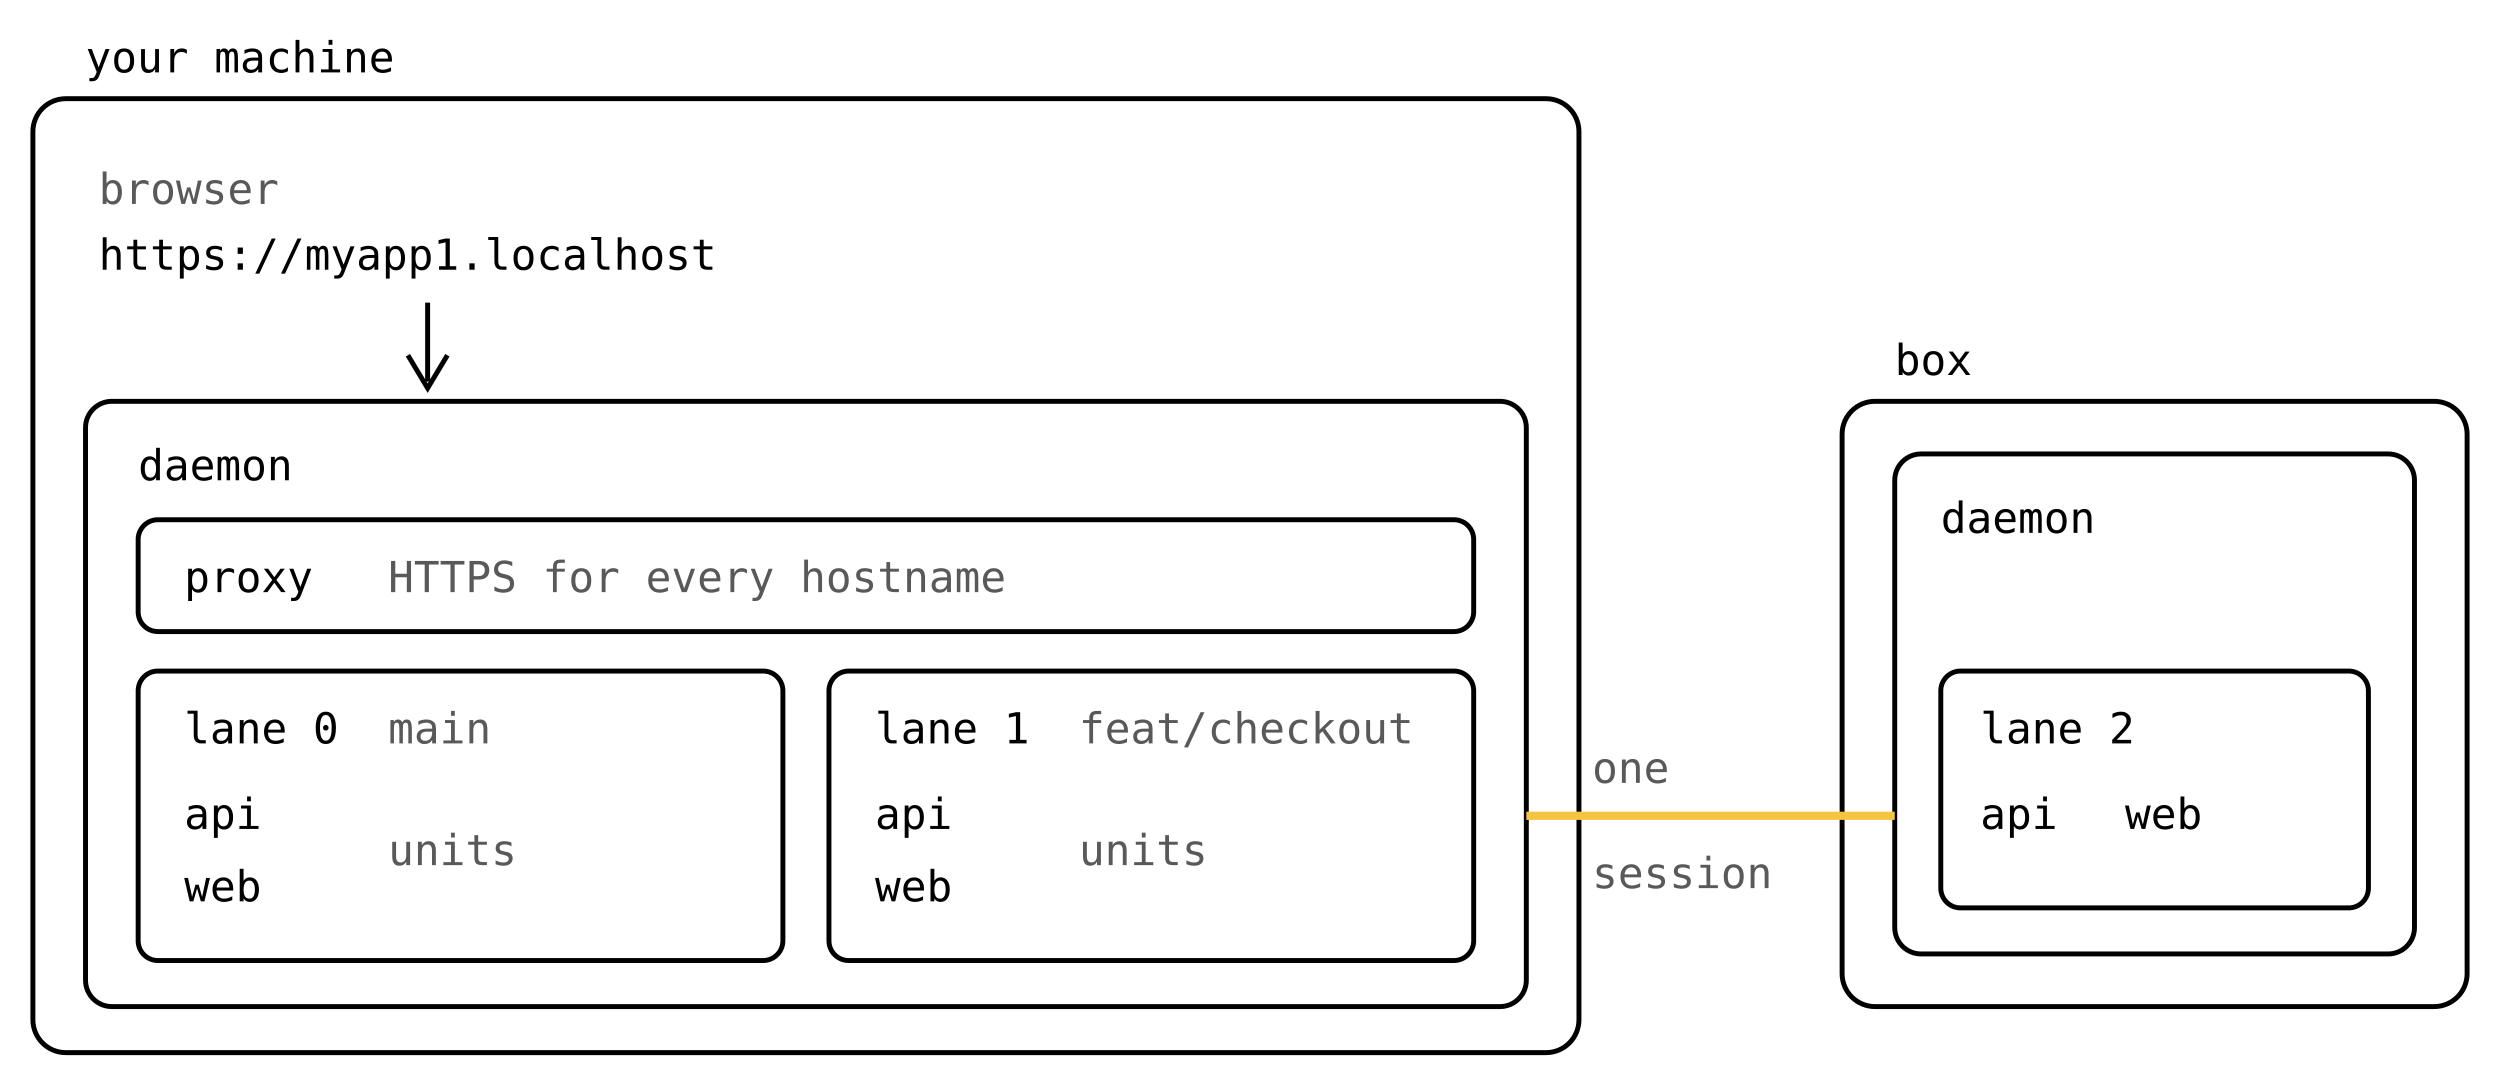
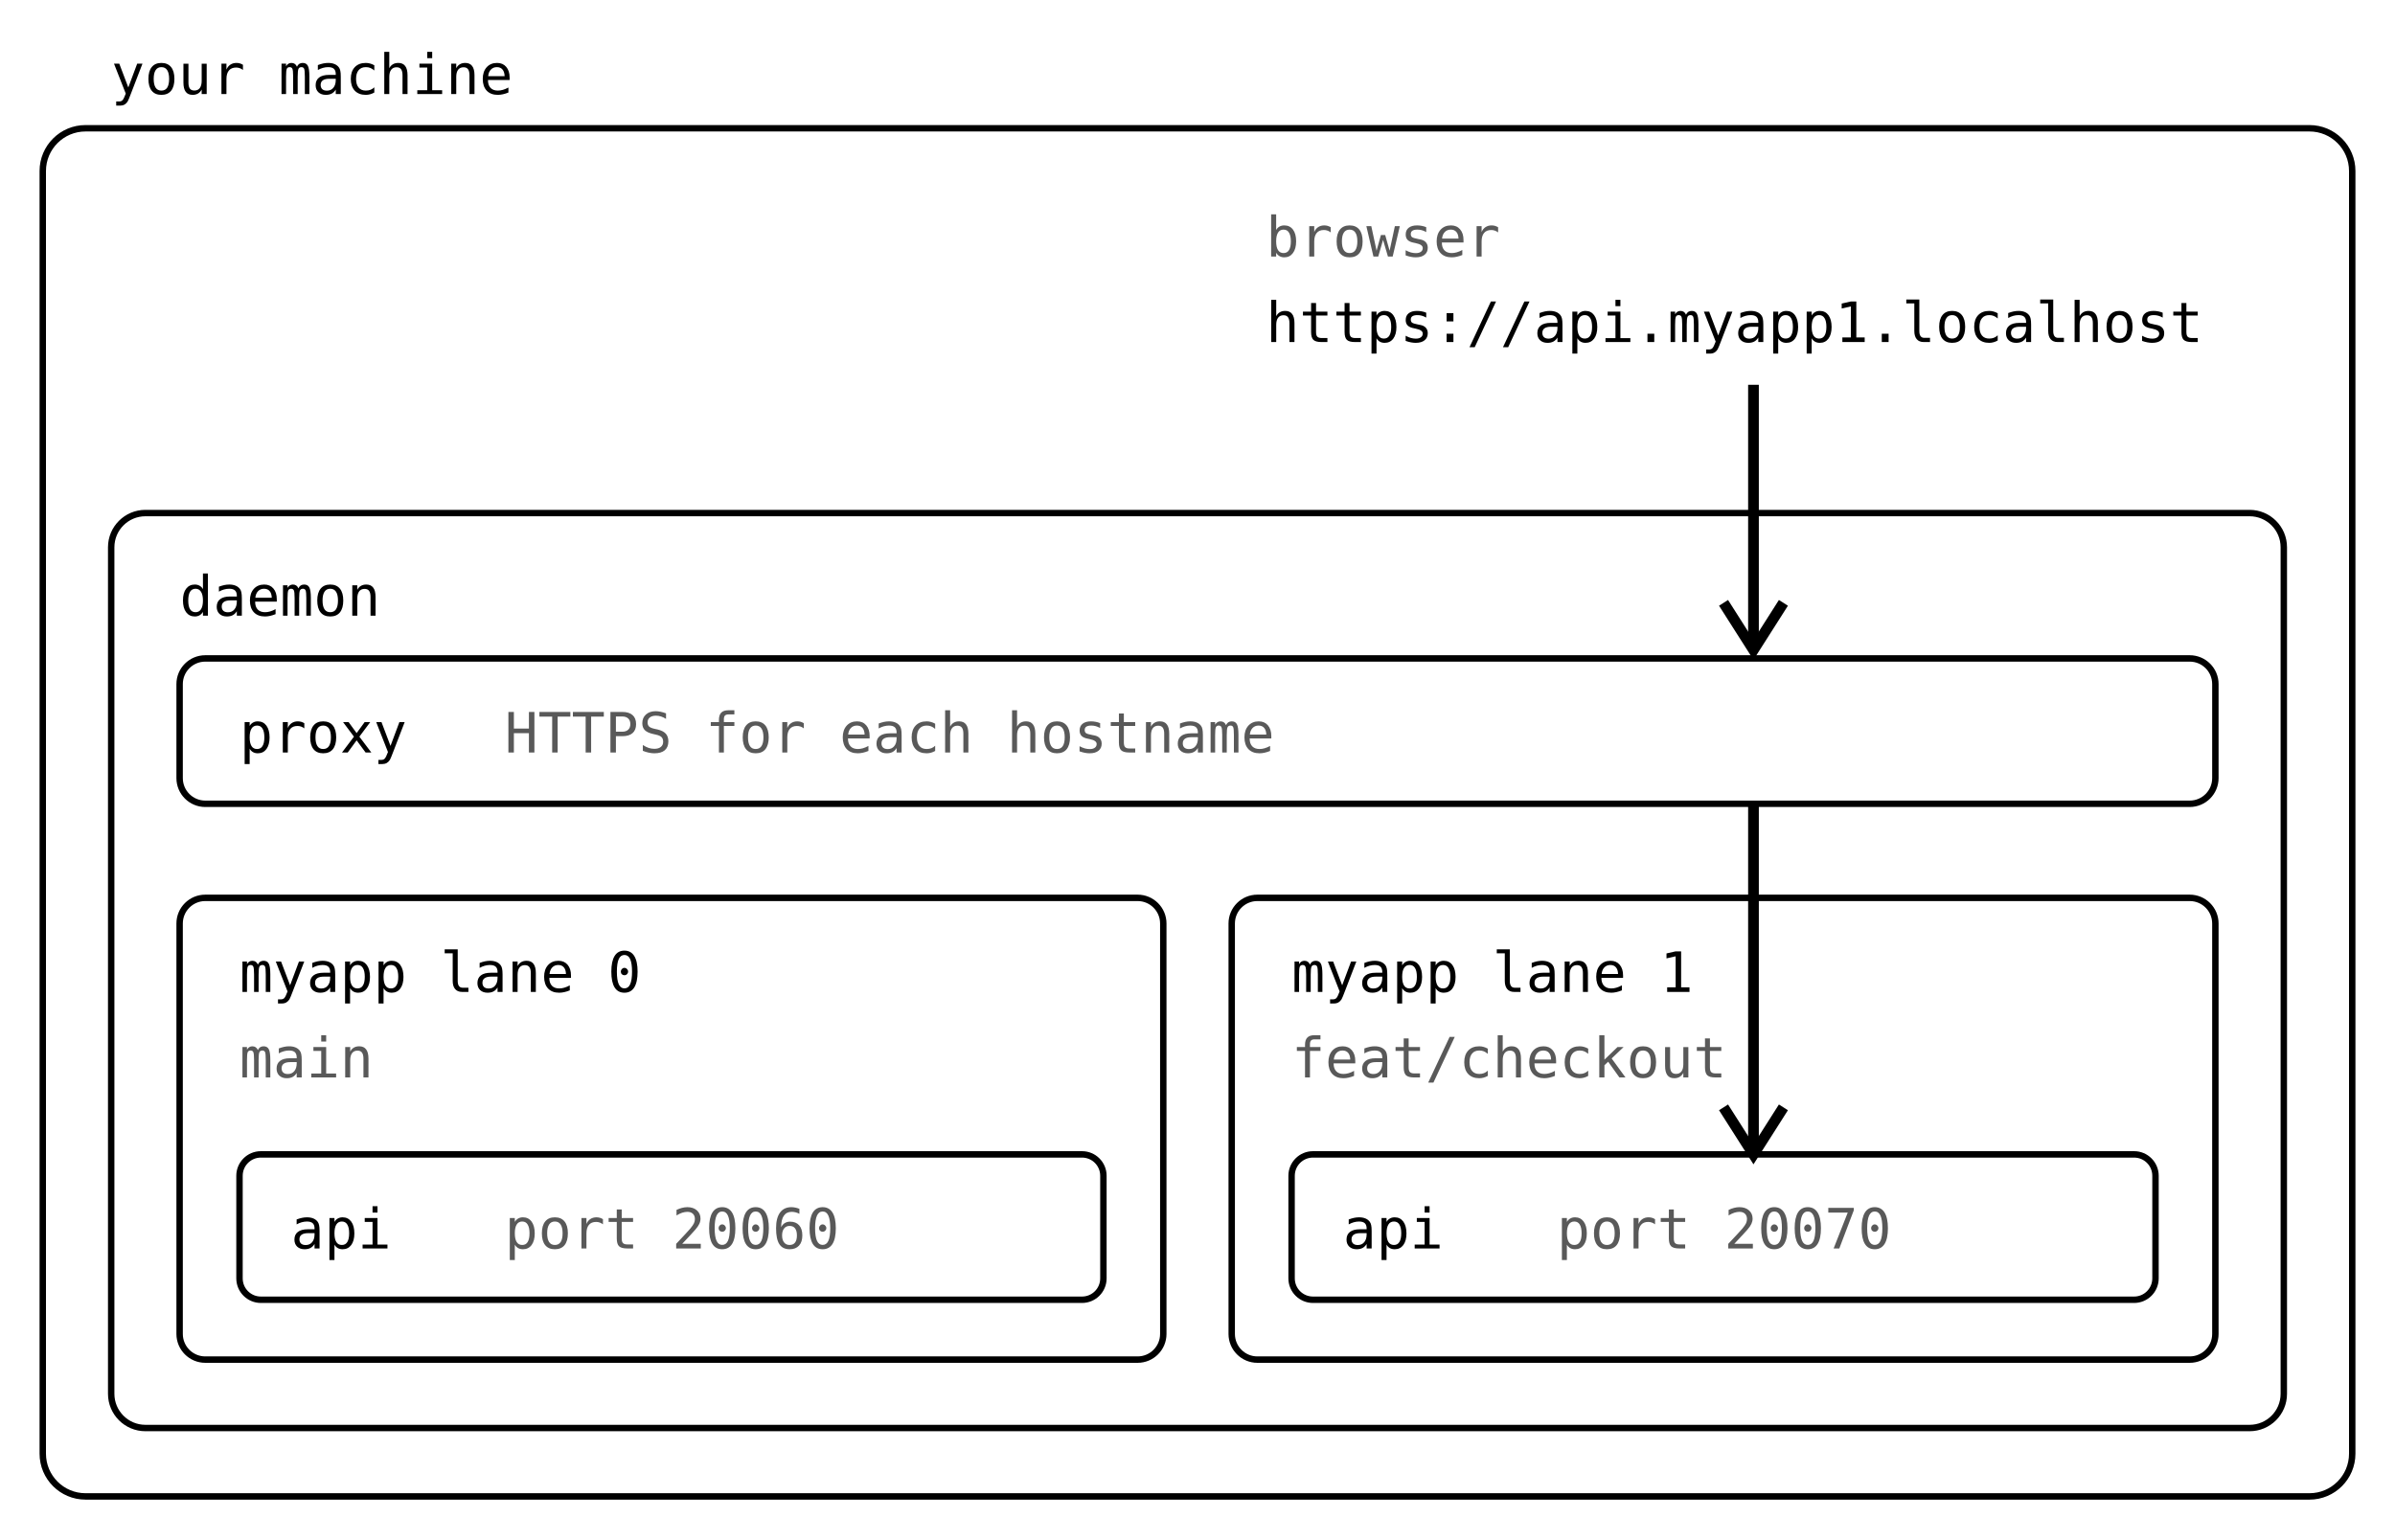
- <svg xmlns="http://www.w3.org/2000/svg" viewBox="0 0 760 330" role="img" font-family="'JetBrains Mono', ui-monospace, monospace" font-size="13">
+ <svg xmlns="http://www.w3.org/2000/svg" viewBox="0 0 560 360" role="img" font-family="'JetBrains Mono', ui-monospace, monospace" font-size="13">
  <style>
    .line { stroke: var(--dl-diagram-line, currentColor); fill: none; stroke-width: 1.5; }
    .fill { fill: var(--dl-diagram-fill, transparent); stroke: var(--dl-diagram-line, currentColor); stroke-width: 1.5; }
-     .accent { stroke: var(--dl-diagram-accent, #f5c542); fill: none; stroke-width: 2.5; }
+     .path { stroke: var(--dl-diagram-accent, currentColor); fill: none; stroke-width: 2.5; }
    .label { fill: currentColor; }
    .dim { fill: currentColor; opacity: 0.65; }
  </style>
-   <rect class="line" x="10" y="30" width="470" height="290" rx="10" />
+   <rect class="line" x="10" y="30" width="540" height="320" rx="10" />
  <text class="label" x="26" y="22">your machine</text>
-   <text class="dim" x="30" y="62">browser</text>
-   <text class="label" x="30" y="82">https://myapp1.localhost</text>
-   <path class="line" d="M 130 92 L 130 116" />
-   <path class="line" d="M 124 108 L 130 118 L 136 108" />
-   <rect class="fill" x="26" y="122" width="438" height="184" rx="8" />
-   <text class="label" x="42" y="146">daemon</text>
-   <rect class="line" x="42" y="158" width="406" height="34" rx="6" />
-   <text class="label" x="56" y="180">proxy</text>
-   <text class="dim" x="118" y="180">HTTPS for every hostname</text>
-   <rect class="line" x="42" y="204" width="196" height="88" rx="6" />
-   <text class="label" x="56" y="226">lane 0</text>
-   <text class="dim" x="118" y="226">main</text>
-   <text class="label" x="56" y="252">api</text>
-   <text class="label" x="56" y="274">web</text>
-   <text class="dim" x="118" y="263">units</text>
-   <rect class="line" x="252" y="204" width="196" height="88" rx="6" />
-   <text class="label" x="266" y="226">lane 1</text>
-   <text class="dim" x="328" y="226">feat/checkout</text>
-   <text class="label" x="266" y="252">api</text>
-   <text class="label" x="266" y="274">web</text>
-   <text class="dim" x="328" y="263">units</text>
-   <rect class="line" x="560" y="122" width="190" height="184" rx="10" />
-   <text class="label" x="576" y="114">box</text>
-   <rect class="fill" x="576" y="138" width="158" height="152" rx="8" />
-   <text class="label" x="590" y="162">daemon</text>
-   <rect class="line" x="590" y="204" width="130" height="72" rx="6" />
-   <text class="label" x="602" y="226">lane 2</text>
-   <text class="label" x="602" y="252">api</text>
-   <text class="label" x="646" y="252">web</text>
-   <path class="accent" d="M 464 248 L 576 248" />
-   <text class="dim" x="484" y="238">one</text>
-   <text class="dim" x="484" y="270">session</text>
+   <text class="dim" x="296" y="60">browser</text>
+   <text class="label" x="296" y="80">https://api.myapp1.localhost</text>
+   <path class="path" d="M 410 90 L 410 150" />
+   <path class="path" d="M 403 141 L 410 152 L 417 141" />
+   <rect class="fill" x="26" y="120" width="508" height="214" rx="8" />
+   <text class="label" x="42" y="144">daemon</text>
+   <rect class="line" x="42" y="154" width="476" height="34" rx="6" />
+   <text class="label" x="56" y="176">proxy</text>
+   <text class="dim" x="118" y="176">HTTPS for each hostname</text>
+   <path class="path" d="M 410 188 L 410 268" />
+   <path class="path" d="M 403 259 L 410 270 L 417 259" />
+   <rect class="line" x="42" y="210" width="230" height="108" rx="6" />
+   <text class="label" x="56" y="232">myapp lane 0</text>
+   <text class="dim" x="56" y="252">main</text>
+   <rect class="line" x="56" y="270" width="202" height="34" rx="5" />
+   <text class="label" x="68" y="292">api</text>
+   <text class="dim" x="118" y="292">port 20060</text>
+   <rect class="line" x="288" y="210" width="230" height="108" rx="6" />
+   <text class="label" x="302" y="232">myapp lane 1</text>
+   <text class="dim" x="302" y="252">feat/checkout</text>
+   <rect class="line" x="302" y="270" width="202" height="34" rx="5" />
+   <text class="label" x="314" y="292">api</text>
+   <text class="dim" x="364" y="292">port 20070</text>
</svg>
